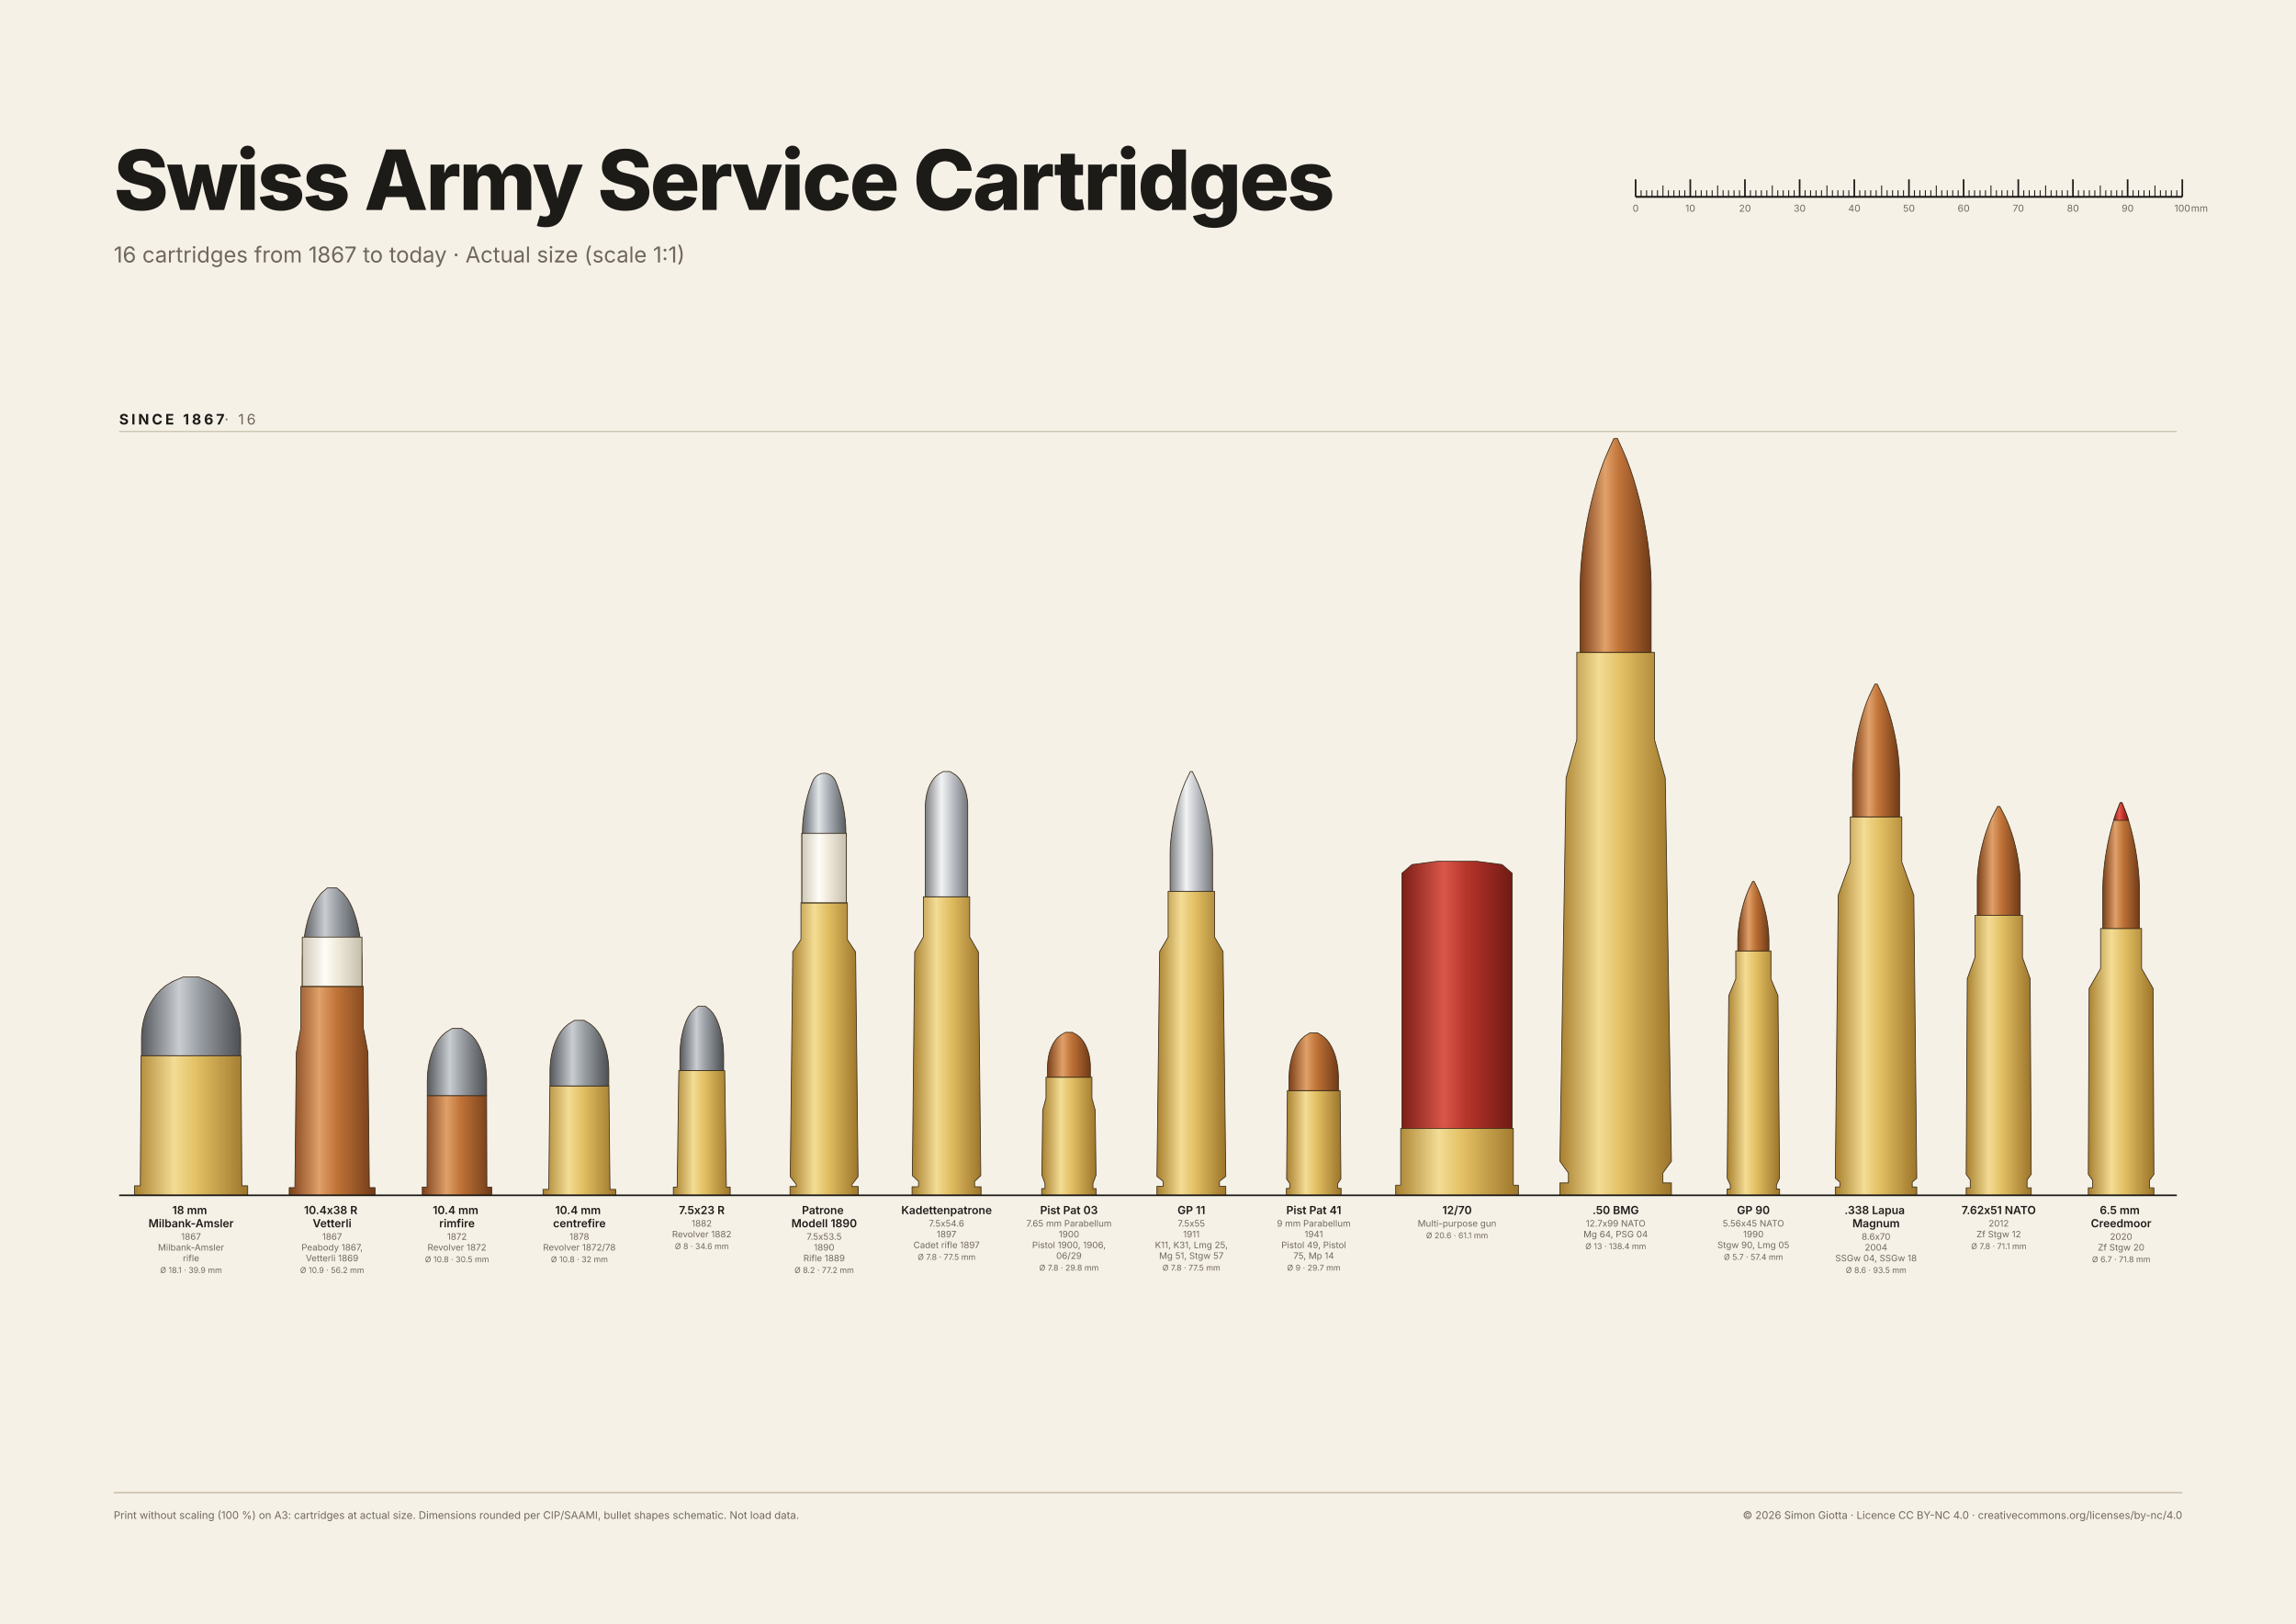
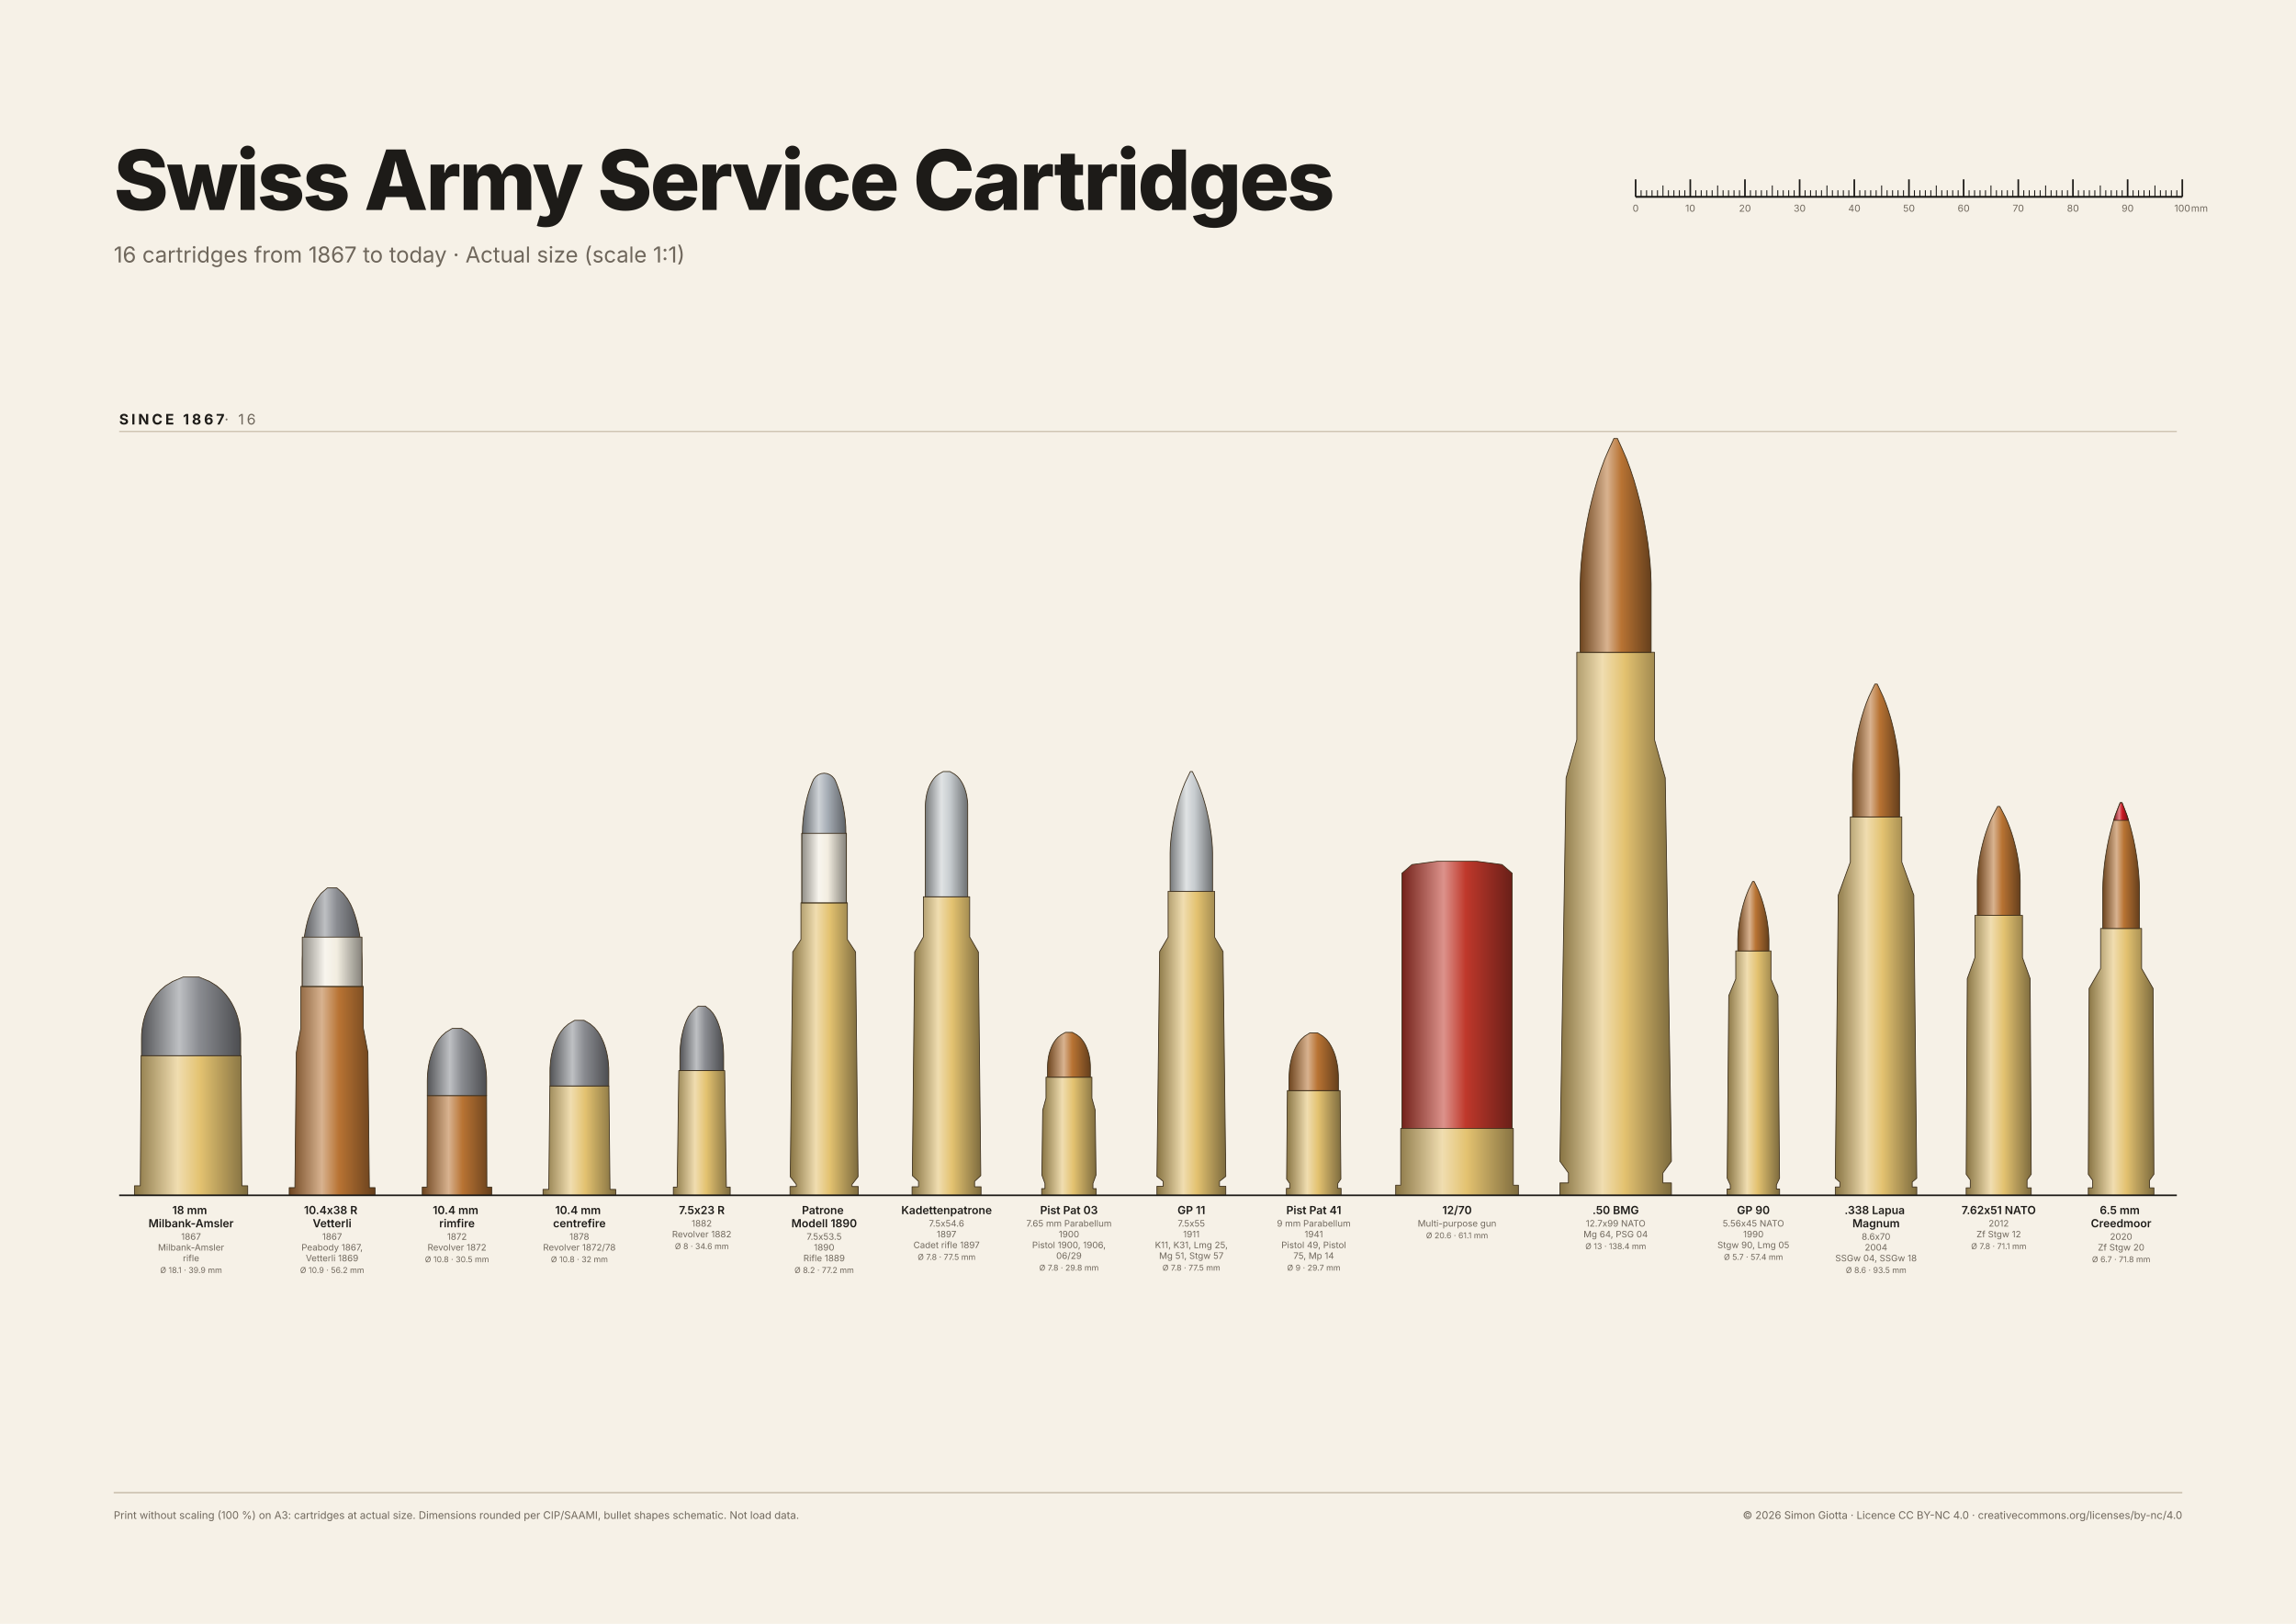
<svg xmlns="http://www.w3.org/2000/svg" width="420mm" height="297mm" viewBox="0 0 420 297" font-family="Inter, 'Helvetica Neue', Arial, sans-serif">
  <defs>
    <linearGradient id="brass" x1="0" x2="1" y1="0" y2="0">
-       <stop offset="0" stop-color="#a8802f" />
-       <stop offset="0.35" stop-color="#f3dc94" />
-       <stop offset="0.55" stop-color="#e2bf63" />
-       <stop offset="1" stop-color="#9c752a" />
+       <stop offset="0" stop-color="#887443" />
+       <stop offset="0.38" stop-color="#f0ddb0" />
+       <stop offset="0.58" stop-color="#e3c270" />
+       <stop offset="1" stop-color="#7d6b3e" />
    </linearGradient>
    <linearGradient id="copper" x1="0" x2="1" y1="0" y2="0">
-       <stop offset="0" stop-color="#7c4019" />
-       <stop offset="0.35" stop-color="#e0a06a" />
-       <stop offset="0.55" stop-color="#c07438" />
-       <stop offset="1" stop-color="#713a17" />
+       <stop offset="0" stop-color="#6e451f" />
+       <stop offset="0.38" stop-color="#d8b28f" />
+       <stop offset="0.58" stop-color="#b87333" />
+       <stop offset="1" stop-color="#653f1c" />
    </linearGradient>
    <linearGradient id="lead" x1="0" x2="1" y1="0" y2="0">
-       <stop offset="0" stop-color="#55585c" />
-       <stop offset="0.38" stop-color="#c9cdd1" />
-       <stop offset="0.58" stop-color="#9a9fa5" />
-       <stop offset="1" stop-color="#4c4f53" />
+       <stop offset="0" stop-color="#535457" />
+       <stop offset="0.38" stop-color="#bec0c3" />
+       <stop offset="0.58" stop-color="#8a8c91" />
+       <stop offset="1" stop-color="#4c4d50" />
    </linearGradient>
    <linearGradient id="steel" x1="0" x2="1" y1="0" y2="0">
-       <stop offset="0" stop-color="#5f656b" />
-       <stop offset="0.38" stop-color="#e1e5e8" />
-       <stop offset="0.58" stop-color="#aeb4ba" />
-       <stop offset="1" stop-color="#565b60" />
+       <stop offset="0" stop-color="#63686d" />
+       <stop offset="0.38" stop-color="#ced2d6" />
+       <stop offset="0.58" stop-color="#a6adb5" />
+       <stop offset="1" stop-color="#5b5f64" />
+     </linearGradient>
+     <linearGradient id="lacquered" x1="0" x2="1" y1="0" y2="0">
+       <stop offset="0" stop-color="#404032" />
+       <stop offset="0.38" stop-color="#aeaea1" />
+       <stop offset="0.58" stop-color="#6b6b54" />
+       <stop offset="1" stop-color="#3b3b2e" />
+     </linearGradient>
+     <linearGradient id="nickel" x1="0" x2="1" y1="0" y2="0">
+       <stop offset="0" stop-color="#777a7c" />
+       <stop offset="0.38" stop-color="#e0e3e4" />
+       <stop offset="0.58" stop-color="#c7cccf" />
+       <stop offset="1" stop-color="#6d7072" />
+     </linearGradient>
+     <linearGradient id="aluminium" x1="0" x2="1" y1="0" y2="0">
+       <stop offset="0" stop-color="#65686a" />
+       <stop offset="0.38" stop-color="#cfd2d4" />
+       <stop offset="0.58" stop-color="#a8adb0" />
+       <stop offset="1" stop-color="#5d5f61" />
    </linearGradient>
    <linearGradient id="paper" x1="0" x2="1" y1="0" y2="0">
-       <stop offset="0" stop-color="#cfc8b8" />
-       <stop offset="0.38" stop-color="#fffdf7" />
-       <stop offset="0.58" stop-color="#f1ebdd" />
-       <stop offset="1" stop-color="#c6bfae" />
-     </linearGradient>
-     <linearGradient id="nickel" x1="0" x2="1" y1="0" y2="0">
-       <stop offset="0" stop-color="#7d8084" />
-       <stop offset="0.38" stop-color="#f2f3f4" />
-       <stop offset="0.58" stop-color="#c9ccd0" />
-       <stop offset="1" stop-color="#74777b" />
+       <stop offset="0" stop-color="#918e87" />
+       <stop offset="0.38" stop-color="#f8f5ee" />
+       <stop offset="0.58" stop-color="#f2ede0" />
+       <stop offset="1" stop-color="#85827b" />
+     </linearGradient>
+     <linearGradient id="plastic" x1="0" x2="1" y1="0" y2="0">
+       <stop offset="0" stop-color="#949493" />
+       <stop offset="0.38" stop-color="#fbfbf9" />
+       <stop offset="0.58" stop-color="#f7f7f5" />
+       <stop offset="1" stop-color="#888887" />
    </linearGradient>
    <linearGradient id="polymer" x1="0" x2="1" y1="0" y2="0">
-       <stop offset="0" stop-color="#8a1c1c" />
-       <stop offset="0.38" stop-color="#e8584a" />
-       <stop offset="0.58" stop-color="#c73a2e" />
-       <stop offset="1" stop-color="#7a1818" />
+       <stop offset="0" stop-color="#7a0f15" />
+       <stop offset="0.38" stop-color="#e38186" />
+       <stop offset="0.58" stop-color="#cc1a24" />
+       <stop offset="1" stop-color="#700e14" />
    </linearGradient>
    <linearGradient id="hull" x1="0" x2="1" y1="0" y2="0">
-       <stop offset="0" stop-color="#7d1d17" />
-       <stop offset="0.38" stop-color="#d9574a" />
-       <stop offset="0.58" stop-color="#b7352b" />
-       <stop offset="1" stop-color="#701a14" />
+       <stop offset="0" stop-color="#73221a" />
+       <stop offset="0.38" stop-color="#dc928b" />
+       <stop offset="0.58" stop-color="#bf382b" />
+       <stop offset="1" stop-color="#691f18" />
    </linearGradient>
  </defs>
  <rect width="420" height="297" fill="#f6f1e7" />
  <text x="20.8" y="38.40" font-size="15.20" font-weight="800" letter-spacing="-0.4" fill="#1d1b18">Swiss Army Service Cartridges</text>
  <text x="20.8" y="48.00" font-size="4.00" fill="#6f675c">16 cartridges from 1867 to today · Actual size (scale 1:1)</text>
  <g font-size="1.76" fill="#6f675c" text-anchor="middle">
    <line x1="299.2" x2="399.2" y1="36" y2="36" stroke="#1d1b18" stroke-width="0.35" />
    <line x1="299.200" x2="299.200" y1="36" y2="32.800" stroke="#1d1b18" stroke-width="0.3" />
    <text x="299.200" y="38.720">0</text>
    <line x1="300.200" x2="300.200" y1="36" y2="34.800" stroke="#1d1b18" stroke-width="0.18" />
    <line x1="301.200" x2="301.200" y1="36" y2="34.800" stroke="#1d1b18" stroke-width="0.18" />
    <line x1="302.200" x2="302.200" y1="36" y2="34.800" stroke="#1d1b18" stroke-width="0.18" />
    <line x1="303.200" x2="303.200" y1="36" y2="34.800" stroke="#1d1b18" stroke-width="0.18" />
    <line x1="304.200" x2="304.200" y1="36" y2="33.920" stroke="#1d1b18" stroke-width="0.18" />
    <line x1="305.200" x2="305.200" y1="36" y2="34.800" stroke="#1d1b18" stroke-width="0.18" />
    <line x1="306.200" x2="306.200" y1="36" y2="34.800" stroke="#1d1b18" stroke-width="0.18" />
    <line x1="307.200" x2="307.200" y1="36" y2="34.800" stroke="#1d1b18" stroke-width="0.18" />
    <line x1="308.200" x2="308.200" y1="36" y2="34.800" stroke="#1d1b18" stroke-width="0.18" />
    <line x1="309.200" x2="309.200" y1="36" y2="32.800" stroke="#1d1b18" stroke-width="0.3" />
    <text x="309.200" y="38.720">10</text>
    <line x1="310.200" x2="310.200" y1="36" y2="34.800" stroke="#1d1b18" stroke-width="0.18" />
    <line x1="311.200" x2="311.200" y1="36" y2="34.800" stroke="#1d1b18" stroke-width="0.18" />
    <line x1="312.200" x2="312.200" y1="36" y2="34.800" stroke="#1d1b18" stroke-width="0.18" />
    <line x1="313.200" x2="313.200" y1="36" y2="34.800" stroke="#1d1b18" stroke-width="0.18" />
    <line x1="314.200" x2="314.200" y1="36" y2="33.920" stroke="#1d1b18" stroke-width="0.18" />
    <line x1="315.200" x2="315.200" y1="36" y2="34.800" stroke="#1d1b18" stroke-width="0.18" />
    <line x1="316.200" x2="316.200" y1="36" y2="34.800" stroke="#1d1b18" stroke-width="0.18" />
    <line x1="317.200" x2="317.200" y1="36" y2="34.800" stroke="#1d1b18" stroke-width="0.18" />
    <line x1="318.200" x2="318.200" y1="36" y2="34.800" stroke="#1d1b18" stroke-width="0.18" />
    <line x1="319.200" x2="319.200" y1="36" y2="32.800" stroke="#1d1b18" stroke-width="0.3" />
    <text x="319.200" y="38.720">20</text>
    <line x1="320.200" x2="320.200" y1="36" y2="34.800" stroke="#1d1b18" stroke-width="0.18" />
    <line x1="321.200" x2="321.200" y1="36" y2="34.800" stroke="#1d1b18" stroke-width="0.18" />
    <line x1="322.200" x2="322.200" y1="36" y2="34.800" stroke="#1d1b18" stroke-width="0.18" />
    <line x1="323.200" x2="323.200" y1="36" y2="34.800" stroke="#1d1b18" stroke-width="0.18" />
    <line x1="324.200" x2="324.200" y1="36" y2="33.920" stroke="#1d1b18" stroke-width="0.18" />
    <line x1="325.200" x2="325.200" y1="36" y2="34.800" stroke="#1d1b18" stroke-width="0.18" />
    <line x1="326.200" x2="326.200" y1="36" y2="34.800" stroke="#1d1b18" stroke-width="0.18" />
    <line x1="327.200" x2="327.200" y1="36" y2="34.800" stroke="#1d1b18" stroke-width="0.18" />
    <line x1="328.200" x2="328.200" y1="36" y2="34.800" stroke="#1d1b18" stroke-width="0.18" />
    <line x1="329.200" x2="329.200" y1="36" y2="32.800" stroke="#1d1b18" stroke-width="0.3" />
    <text x="329.200" y="38.720">30</text>
    <line x1="330.200" x2="330.200" y1="36" y2="34.800" stroke="#1d1b18" stroke-width="0.18" />
    <line x1="331.200" x2="331.200" y1="36" y2="34.800" stroke="#1d1b18" stroke-width="0.18" />
    <line x1="332.200" x2="332.200" y1="36" y2="34.800" stroke="#1d1b18" stroke-width="0.18" />
    <line x1="333.200" x2="333.200" y1="36" y2="34.800" stroke="#1d1b18" stroke-width="0.18" />
    <line x1="334.200" x2="334.200" y1="36" y2="33.920" stroke="#1d1b18" stroke-width="0.18" />
    <line x1="335.200" x2="335.200" y1="36" y2="34.800" stroke="#1d1b18" stroke-width="0.18" />
    <line x1="336.200" x2="336.200" y1="36" y2="34.800" stroke="#1d1b18" stroke-width="0.18" />
    <line x1="337.200" x2="337.200" y1="36" y2="34.800" stroke="#1d1b18" stroke-width="0.18" />
    <line x1="338.200" x2="338.200" y1="36" y2="34.800" stroke="#1d1b18" stroke-width="0.18" />
    <line x1="339.200" x2="339.200" y1="36" y2="32.800" stroke="#1d1b18" stroke-width="0.3" />
    <text x="339.200" y="38.720">40</text>
    <line x1="340.200" x2="340.200" y1="36" y2="34.800" stroke="#1d1b18" stroke-width="0.18" />
    <line x1="341.200" x2="341.200" y1="36" y2="34.800" stroke="#1d1b18" stroke-width="0.18" />
    <line x1="342.200" x2="342.200" y1="36" y2="34.800" stroke="#1d1b18" stroke-width="0.18" />
    <line x1="343.200" x2="343.200" y1="36" y2="34.800" stroke="#1d1b18" stroke-width="0.18" />
    <line x1="344.200" x2="344.200" y1="36" y2="33.920" stroke="#1d1b18" stroke-width="0.18" />
    <line x1="345.200" x2="345.200" y1="36" y2="34.800" stroke="#1d1b18" stroke-width="0.18" />
    <line x1="346.200" x2="346.200" y1="36" y2="34.800" stroke="#1d1b18" stroke-width="0.18" />
    <line x1="347.200" x2="347.200" y1="36" y2="34.800" stroke="#1d1b18" stroke-width="0.18" />
    <line x1="348.200" x2="348.200" y1="36" y2="34.800" stroke="#1d1b18" stroke-width="0.18" />
    <line x1="349.200" x2="349.200" y1="36" y2="32.800" stroke="#1d1b18" stroke-width="0.3" />
    <text x="349.200" y="38.720">50</text>
    <line x1="350.200" x2="350.200" y1="36" y2="34.800" stroke="#1d1b18" stroke-width="0.18" />
    <line x1="351.200" x2="351.200" y1="36" y2="34.800" stroke="#1d1b18" stroke-width="0.18" />
    <line x1="352.200" x2="352.200" y1="36" y2="34.800" stroke="#1d1b18" stroke-width="0.18" />
    <line x1="353.200" x2="353.200" y1="36" y2="34.800" stroke="#1d1b18" stroke-width="0.18" />
    <line x1="354.200" x2="354.200" y1="36" y2="33.920" stroke="#1d1b18" stroke-width="0.18" />
    <line x1="355.200" x2="355.200" y1="36" y2="34.800" stroke="#1d1b18" stroke-width="0.18" />
    <line x1="356.200" x2="356.200" y1="36" y2="34.800" stroke="#1d1b18" stroke-width="0.18" />
    <line x1="357.200" x2="357.200" y1="36" y2="34.800" stroke="#1d1b18" stroke-width="0.18" />
    <line x1="358.200" x2="358.200" y1="36" y2="34.800" stroke="#1d1b18" stroke-width="0.18" />
    <line x1="359.200" x2="359.200" y1="36" y2="32.800" stroke="#1d1b18" stroke-width="0.3" />
    <text x="359.200" y="38.720">60</text>
    <line x1="360.200" x2="360.200" y1="36" y2="34.800" stroke="#1d1b18" stroke-width="0.18" />
    <line x1="361.200" x2="361.200" y1="36" y2="34.800" stroke="#1d1b18" stroke-width="0.18" />
    <line x1="362.200" x2="362.200" y1="36" y2="34.800" stroke="#1d1b18" stroke-width="0.18" />
    <line x1="363.200" x2="363.200" y1="36" y2="34.800" stroke="#1d1b18" stroke-width="0.18" />
    <line x1="364.200" x2="364.200" y1="36" y2="33.920" stroke="#1d1b18" stroke-width="0.18" />
    <line x1="365.200" x2="365.200" y1="36" y2="34.800" stroke="#1d1b18" stroke-width="0.18" />
    <line x1="366.200" x2="366.200" y1="36" y2="34.800" stroke="#1d1b18" stroke-width="0.18" />
    <line x1="367.200" x2="367.200" y1="36" y2="34.800" stroke="#1d1b18" stroke-width="0.18" />
    <line x1="368.200" x2="368.200" y1="36" y2="34.800" stroke="#1d1b18" stroke-width="0.18" />
    <line x1="369.200" x2="369.200" y1="36" y2="32.800" stroke="#1d1b18" stroke-width="0.3" />
    <text x="369.200" y="38.720">70</text>
    <line x1="370.200" x2="370.200" y1="36" y2="34.800" stroke="#1d1b18" stroke-width="0.18" />
    <line x1="371.200" x2="371.200" y1="36" y2="34.800" stroke="#1d1b18" stroke-width="0.18" />
    <line x1="372.200" x2="372.200" y1="36" y2="34.800" stroke="#1d1b18" stroke-width="0.18" />
    <line x1="373.200" x2="373.200" y1="36" y2="34.800" stroke="#1d1b18" stroke-width="0.18" />
    <line x1="374.200" x2="374.200" y1="36" y2="33.920" stroke="#1d1b18" stroke-width="0.18" />
    <line x1="375.200" x2="375.200" y1="36" y2="34.800" stroke="#1d1b18" stroke-width="0.18" />
    <line x1="376.200" x2="376.200" y1="36" y2="34.800" stroke="#1d1b18" stroke-width="0.18" />
    <line x1="377.200" x2="377.200" y1="36" y2="34.800" stroke="#1d1b18" stroke-width="0.18" />
    <line x1="378.200" x2="378.200" y1="36" y2="34.800" stroke="#1d1b18" stroke-width="0.18" />
    <line x1="379.200" x2="379.200" y1="36" y2="32.800" stroke="#1d1b18" stroke-width="0.3" />
    <text x="379.200" y="38.720">80</text>
    <line x1="380.200" x2="380.200" y1="36" y2="34.800" stroke="#1d1b18" stroke-width="0.18" />
    <line x1="381.200" x2="381.200" y1="36" y2="34.800" stroke="#1d1b18" stroke-width="0.18" />
    <line x1="382.200" x2="382.200" y1="36" y2="34.800" stroke="#1d1b18" stroke-width="0.18" />
    <line x1="383.200" x2="383.200" y1="36" y2="34.800" stroke="#1d1b18" stroke-width="0.18" />
    <line x1="384.200" x2="384.200" y1="36" y2="33.920" stroke="#1d1b18" stroke-width="0.18" />
    <line x1="385.200" x2="385.200" y1="36" y2="34.800" stroke="#1d1b18" stroke-width="0.18" />
    <line x1="386.200" x2="386.200" y1="36" y2="34.800" stroke="#1d1b18" stroke-width="0.18" />
    <line x1="387.200" x2="387.200" y1="36" y2="34.800" stroke="#1d1b18" stroke-width="0.18" />
    <line x1="388.200" x2="388.200" y1="36" y2="34.800" stroke="#1d1b18" stroke-width="0.18" />
    <line x1="389.200" x2="389.200" y1="36" y2="32.800" stroke="#1d1b18" stroke-width="0.3" />
    <text x="389.200" y="38.720">90</text>
    <line x1="390.200" x2="390.200" y1="36" y2="34.800" stroke="#1d1b18" stroke-width="0.18" />
    <line x1="391.200" x2="391.200" y1="36" y2="34.800" stroke="#1d1b18" stroke-width="0.18" />
    <line x1="392.200" x2="392.200" y1="36" y2="34.800" stroke="#1d1b18" stroke-width="0.18" />
    <line x1="393.200" x2="393.200" y1="36" y2="34.800" stroke="#1d1b18" stroke-width="0.18" />
    <line x1="394.200" x2="394.200" y1="36" y2="33.920" stroke="#1d1b18" stroke-width="0.18" />
    <line x1="395.200" x2="395.200" y1="36" y2="34.800" stroke="#1d1b18" stroke-width="0.18" />
    <line x1="396.200" x2="396.200" y1="36" y2="34.800" stroke="#1d1b18" stroke-width="0.18" />
    <line x1="397.200" x2="397.200" y1="36" y2="34.800" stroke="#1d1b18" stroke-width="0.18" />
    <line x1="398.200" x2="398.200" y1="36" y2="34.800" stroke="#1d1b18" stroke-width="0.18" />
    <line x1="399.200" x2="399.200" y1="36" y2="32.800" stroke="#1d1b18" stroke-width="0.3" />
    <text x="399.200" y="38.720">100</text>
    <text x="400.80" y="38.720" text-anchor="start">mm</text>
  </g>
  <g transform="translate(24.595 178.696) scale(1.0)">
    <path d="M20.72 39.92 L20.72 38.18 L19.65 38.18 L19.49 14.38 L1.22 14.38 L1.07 38.18 L0.00 38.18 L0.00 39.92 Z" fill="url(#brass)" stroke="#3a2c18" stroke-width="0.140" stroke-linejoin="round" />
    <path d="M19.43 14.38 L19.43 11.22 L19.41 10.42 L19.34 9.61 L19.22 8.81 L19.06 8.01 L18.84 7.21 L18.56 6.41 L18.22 5.61 L17.81 4.81 L17.31 4.01 L16.71 3.20 L15.97 2.40 L15.03 1.60 L13.73 0.80 L11.81 0.00 L10.36 0.00 L8.91 0.00 L6.99 0.80 L5.69 1.60 L4.75 2.40 L4.01 3.20 L3.41 4.01 L2.91 4.81 L2.50 5.61 L2.16 6.41 L1.88 7.21 L1.66 8.01 L1.50 8.81 L1.38 9.61 L1.31 10.42 L1.29 11.22 L1.29 14.38 Z" fill="url(#lead)" stroke="#3a2c18" stroke-width="0.140" stroke-linejoin="round" />
  </g>
  <text x="34.95" y="222.06" text-anchor="middle" font-size="2.04" font-weight="600" fill="#1d1b18">
    <tspan x="34.95" dy="0.00">18 mm</tspan>
    <tspan x="34.95" dy="2.41">Milbank-Amsler</tspan>
  </text>
  <text x="34.95" y="226.75" text-anchor="middle" font-size="1.64" fill="#6f675c">1867</text>
  <text x="34.95" y="228.72" text-anchor="middle" font-size="1.64" fill="#6f675c">Milbank-Amsler</text>
  <text x="34.95" y="230.69" text-anchor="middle" font-size="1.64" fill="#6f675c">rifle</text>
  <text x="34.95" y="232.83" text-anchor="middle" font-size="1.48" fill="#6f675c" font-variant-numeric="tabular-nums">Ø 18.1 · 39.9 mm</text>
  <g transform="translate(52.904 162.396) scale(1.0)">
    <path d="M15.70 56.22 L15.70 54.82 L14.66 54.82 L14.40 30.11 L13.56 25.65 L13.56 18.01 L2.13 18.01 L2.13 25.65 L1.30 30.11 L1.04 54.82 L0.00 54.82 L0.00 56.22 Z" fill="url(#copper)" stroke="#3a2c18" stroke-width="0.140" stroke-linejoin="round" />
    <path d="M13.31 18.01 L13.31 14.05 L13.30 13.04 L13.25 12.04 L13.18 11.04 L13.08 10.03 L12.95 9.03 L12.78 8.03 L12.58 7.02 L12.33 6.02 L12.03 5.02 L11.67 4.01 L11.23 3.01 L10.66 2.01 L9.88 1.00 L8.72 0.00 L7.85 0.00 L6.98 0.00 L5.82 1.00 L5.04 2.01 L4.47 3.01 L4.03 4.01 L3.67 5.02 L3.37 6.02 L3.12 7.02 L2.92 8.03 L2.75 9.03 L2.62 10.03 L2.52 11.04 L2.45 12.04 L2.40 13.04 L2.39 14.05 L2.39 18.01 Z" fill="url(#lead)" stroke="#3a2c18" stroke-width="0.140" stroke-linejoin="round" />
    <path d="M13.31 18.01 L13.31 9.00 L2.39 9.00 L2.39 18.01 Z" fill="url(#paper)" stroke="#3a2c18" stroke-width="0.140" stroke-linejoin="round" />
  </g>
  <text x="60.75" y="222.06" text-anchor="middle" font-size="2.04" font-weight="600" fill="#1d1b18">
    <tspan x="60.75" dy="0.00">10.4x38 R</tspan>
    <tspan x="60.75" dy="2.41">Vetterli</tspan>
  </text>
  <text x="60.75" y="226.75" text-anchor="middle" font-size="1.64" fill="#6f675c">1867</text>
  <text x="60.75" y="228.72" text-anchor="middle" font-size="1.64" fill="#6f675c">Peabody 1867,</text>
  <text x="60.75" y="230.69" text-anchor="middle" font-size="1.64" fill="#6f675c">Vetterli 1869</text>
  <text x="60.75" y="232.83" text-anchor="middle" font-size="1.48" fill="#6f675c" font-variant-numeric="tabular-nums">Ø 10.9 · 56.2 mm</text>
  <g transform="translate(77.243 188.096) scale(1.0)">
    <path d="M12.70 30.52 L12.70 29.02 L11.82 29.02 L11.77 12.29 L0.92 12.29 L0.88 29.02 L0.00 29.02 L0.00 30.52 Z" fill="url(#copper)" stroke="#3a2c18" stroke-width="0.140" stroke-linejoin="round" />
    <path d="M11.77 12.29 L11.77 9.59 L11.76 8.90 L11.72 8.22 L11.65 7.53 L11.55 6.85 L11.42 6.16 L11.25 5.48 L11.05 4.79 L10.80 4.11 L10.51 3.42 L10.15 2.74 L9.71 2.05 L9.14 1.37 L8.36 0.68 L7.22 0.00 L6.35 0.00 L5.48 0.00 L4.34 0.68 L3.56 1.37 L2.99 2.05 L2.55 2.74 L2.19 3.42 L1.90 4.11 L1.65 4.79 L1.45 5.48 L1.28 6.16 L1.15 6.85 L1.05 7.53 L0.98 8.22 L0.94 8.90 L0.92 9.59 L0.92 12.29 Z" fill="url(#lead)" stroke="#3a2c18" stroke-width="0.140" stroke-linejoin="round" />
  </g>
  <text x="83.59" y="222.06" text-anchor="middle" font-size="2.04" font-weight="600" fill="#1d1b18">
    <tspan x="83.59" dy="0.00">10.4 mm</tspan>
    <tspan x="83.59" dy="2.41">rimfire</tspan>
  </text>
  <text x="83.59" y="226.75" text-anchor="middle" font-size="1.64" fill="#6f675c">1872</text>
  <text x="83.59" y="228.72" text-anchor="middle" font-size="1.64" fill="#6f675c">Revolver 1872</text>
  <text x="83.59" y="230.86" text-anchor="middle" font-size="1.48" fill="#6f675c" font-variant-numeric="tabular-nums">Ø 10.8 · 30.5 mm</text>
  <g transform="translate(99.333 186.616) scale(1.0)">
    <path d="M13.30 32.00 L13.30 30.92 L12.25 30.92 L12.05 12.00 L1.25 12.00 L1.05 30.92 L0.00 30.92 L0.00 32.00 Z" fill="url(#brass)" stroke="#3a2c18" stroke-width="0.140" stroke-linejoin="round" />
    <path d="M12.03 12.00 L12.03 9.36 L12.02 8.69 L11.97 8.02 L11.91 7.35 L11.81 6.69 L11.68 6.02 L11.51 5.35 L11.31 4.68 L11.07 4.01 L10.77 3.34 L10.42 2.67 L9.98 2.01 L9.42 1.34 L8.65 0.67 L7.51 0.00 L6.65 0.00 L5.79 0.00 L4.65 0.67 L3.88 1.34 L3.32 2.01 L2.88 2.67 L2.53 3.34 L2.23 4.01 L1.99 4.68 L1.79 5.35 L1.62 6.02 L1.49 6.69 L1.39 7.35 L1.33 8.02 L1.28 8.69 L1.27 9.36 L1.27 12.00 Z" fill="url(#lead)" stroke="#3a2c18" stroke-width="0.140" stroke-linejoin="round" />
  </g>
  <text x="105.98" y="222.06" text-anchor="middle" font-size="2.04" font-weight="600" fill="#1d1b18">
    <tspan x="105.98" dy="0.00">10.4 mm</tspan>
    <tspan x="105.98" dy="2.41">centrefire</tspan>
  </text>
  <text x="105.98" y="226.75" text-anchor="middle" font-size="1.64" fill="#6f675c">1878</text>
  <text x="105.98" y="228.72" text-anchor="middle" font-size="1.64" fill="#6f675c">Revolver 1872/78</text>
  <text x="105.98" y="230.86" text-anchor="middle" font-size="1.48" fill="#6f675c" font-variant-numeric="tabular-nums">Ø 10.8 · 32 mm</text>
  <g transform="translate(123.172 184.016) scale(1.0)">
    <path d="M10.40 34.60 L10.40 33.10 L9.70 33.10 L9.40 11.80 L1.00 11.80 L0.70 33.10 L0.00 33.10 L0.00 34.60 Z" fill="url(#brass)" stroke="#3a2c18" stroke-width="0.140" stroke-linejoin="round" />
    <path d="M9.20 11.80 L9.20 9.20 L9.19 8.55 L9.16 7.89 L9.11 7.23 L9.03 6.57 L8.94 5.92 L8.81 5.26 L8.66 4.60 L8.48 3.94 L8.26 3.29 L8.00 2.63 L7.67 1.97 L7.26 1.31 L6.68 0.66 L5.84 0.00 L5.20 0.00 L4.56 0.00 L3.72 0.66 L3.14 1.31 L2.73 1.97 L2.40 2.63 L2.14 3.29 L1.92 3.94 L1.74 4.60 L1.59 5.26 L1.46 5.92 L1.37 6.57 L1.29 7.23 L1.24 7.89 L1.21 8.55 L1.20 9.20 L1.20 11.80 Z" fill="url(#lead)" stroke="#3a2c18" stroke-width="0.140" stroke-linejoin="round" />
  </g>
  <text x="128.37" y="222.06" text-anchor="middle" font-size="2.04" font-weight="600" fill="#1d1b18">
    <tspan x="128.37" dy="0.00">7.5x23 R</tspan>
  </text>
  <text x="128.37" y="224.34" text-anchor="middle" font-size="1.64" fill="#6f675c">1882</text>
  <text x="128.37" y="226.31" text-anchor="middle" font-size="1.64" fill="#6f675c">Revolver 1882</text>
  <text x="128.37" y="228.46" text-anchor="middle" font-size="1.48" fill="#6f675c" font-variant-numeric="tabular-nums">Ø 8 · 34.6 mm</text>
  <g transform="translate(144.512 141.416) scale(1.0)">
    <path d="M12.50 77.20 L12.50 75.60 L11.35 75.60 L11.35 75.21 L12.45 73.80 L12.00 32.70 L10.50 30.43 L10.50 23.70 L2.00 23.70 L2.00 30.43 L0.50 32.70 L0.05 73.80 L1.15 75.21 L1.15 75.60 L0.00 75.60 L0.00 77.20 Z" fill="url(#brass)" stroke="#3a2c18" stroke-width="0.140" stroke-linejoin="round" />
    <path d="M10.32 23.70 L10.32 11.00 L10.22 11.00 L10.20 9.77 L10.11 8.55 L9.96 7.37 L9.77 6.23 L9.54 5.15 L9.28 4.14 L9.00 3.22 L8.71 2.40 L8.44 1.69 L8.16 1.09 L7.77 0.62 L7.31 0.28 L6.79 0.07 L6.25 0.00 L5.71 0.07 L5.19 0.28 L4.73 0.62 L4.34 1.09 L4.06 1.69 L3.79 2.40 L3.50 3.22 L3.22 4.14 L2.96 5.15 L2.73 6.23 L2.54 7.37 L2.39 8.55 L2.30 9.77 L2.27 11.00 L2.17 11.00 L2.17 23.70 Z" fill="url(#steel)" stroke="#3a2c18" stroke-width="0.140" stroke-linejoin="round" />
    <path d="M10.32 23.70 L10.32 11.00 L2.17 11.00 L2.17 23.70 Z" fill="url(#paper)" stroke="#3a2c18" stroke-width="0.140" stroke-linejoin="round" />
  </g>
  <text x="150.76" y="222.06" text-anchor="middle" font-size="2.04" font-weight="600" fill="#1d1b18">
    <tspan x="150.76" dy="0.00">Patrone</tspan>
    <tspan x="150.76" dy="2.41">Modell 1890</tspan>
  </text>
  <text x="150.76" y="226.75" text-anchor="middle" font-size="1.64" fill="#6f675c">7.5x53.5</text>
  <text x="150.76" y="228.72" text-anchor="middle" font-size="1.64" fill="#6f675c">1890</text>
  <text x="150.76" y="230.69" text-anchor="middle" font-size="1.64" fill="#6f675c">Rifle 1889</text>
  <text x="150.76" y="232.83" text-anchor="middle" font-size="1.48" fill="#6f675c" font-variant-numeric="tabular-nums">Ø 8.2 · 77.2 mm</text>
  <g transform="translate(166.841 141.116) scale(1.0)">
    <path d="M12.62 77.50 L12.62 75.94 L11.44 75.94 L11.44 74.95 L12.57 73.90 L12.13 33.00 L10.54 30.25 L10.54 22.90 L2.07 22.90 L2.07 30.25 L0.48 33.00 L0.05 73.90 L1.18 74.95 L1.18 75.94 L0.00 75.94 L0.00 77.50 Z" fill="url(#brass)" stroke="#3a2c18" stroke-width="0.140" stroke-linejoin="round" />
    <path d="M10.18 22.90 L10.18 6.40 L10.18 5.94 L10.15 5.49 L10.09 5.03 L10.02 4.57 L9.93 4.11 L9.81 3.66 L9.67 3.20 L9.49 2.74 L9.28 2.29 L9.02 1.83 L8.71 1.37 L8.31 0.91 L7.75 0.46 L6.93 0.00 L6.31 0.00 L5.69 0.00 L4.87 0.46 L4.31 0.91 L3.91 1.37 L3.60 1.83 L3.34 2.29 L3.13 2.74 L2.95 3.20 L2.81 3.66 L2.69 4.11 L2.60 4.57 L2.53 5.03 L2.47 5.49 L2.44 5.94 L2.43 6.40 L2.43 22.90 Z" fill="url(#nickel)" stroke="#3a2c18" stroke-width="0.140" stroke-linejoin="round" />
  </g>
  <text x="173.15" y="222.06" text-anchor="middle" font-size="2.04" font-weight="600" fill="#1d1b18">
    <tspan x="173.15" dy="0.00">Kadettenpatrone</tspan>
  </text>
  <text x="173.15" y="224.34" text-anchor="middle" font-size="1.64" fill="#6f675c">7.5x54.6</text>
  <text x="173.15" y="226.31" text-anchor="middle" font-size="1.64" fill="#6f675c">1897</text>
  <text x="173.15" y="228.28" text-anchor="middle" font-size="1.64" fill="#6f675c">Cadet rifle 1897</text>
  <text x="173.15" y="230.43" text-anchor="middle" font-size="1.48" fill="#6f675c" font-variant-numeric="tabular-nums">Ø 7.8 · 77.5 mm</text>
  <g transform="translate(190.550 188.816) scale(1.0)">
    <path d="M9.98 29.80 L9.98 28.58 L9.38 28.58 L9.38 27.63 L9.94 26.11 L9.79 14.22 L9.19 12.04 L9.19 8.20 L0.79 8.20 L0.79 12.04 L0.19 14.22 L0.04 26.11 L0.60 27.63 L0.60 28.58 L0.00 28.58 L0.00 29.80 Z" fill="url(#brass)" stroke="#3a2c18" stroke-width="0.140" stroke-linejoin="round" />
    <path d="M8.91 8.20 L8.91 6.40 L8.90 5.94 L8.87 5.48 L8.82 5.03 L8.75 4.57 L8.66 4.11 L8.54 3.65 L8.39 3.20 L8.21 2.74 L8.00 2.28 L7.74 1.83 L7.42 1.37 L7.01 0.91 L6.45 0.46 L5.62 0.00 L4.99 0.00 L4.36 0.00 L3.53 0.46 L2.97 0.91 L2.56 1.37 L2.24 1.83 L1.98 2.28 L1.77 2.74 L1.59 3.20 L1.44 3.65 L1.32 4.11 L1.23 4.57 L1.16 5.03 L1.11 5.48 L1.08 5.94 L1.07 6.40 L1.07 8.20 Z" fill="url(#copper)" stroke="#3a2c18" stroke-width="0.140" stroke-linejoin="round" />
  </g>
  <text x="195.54" y="222.06" text-anchor="middle" font-size="2.04" font-weight="600" fill="#1d1b18">
    <tspan x="195.54" dy="0.00">Pist Pat 03</tspan>
  </text>
  <text x="195.54" y="224.34" text-anchor="middle" font-size="1.64" fill="#6f675c">7.65 mm Parabellum</text>
  <text x="195.54" y="226.31" text-anchor="middle" font-size="1.64" fill="#6f675c">1900</text>
  <text x="195.54" y="228.28" text-anchor="middle" font-size="1.64" fill="#6f675c">Pistol 1900, 1906,</text>
  <text x="195.54" y="230.25" text-anchor="middle" font-size="1.64" fill="#6f675c">06/29</text>
  <text x="195.54" y="232.39" text-anchor="middle" font-size="1.48" fill="#6f675c" font-variant-numeric="tabular-nums">Ø 7.8 · 29.8 mm</text>
  <g transform="translate(211.630 141.116) scale(1.0)">
    <path d="M12.60 77.50 L12.60 75.85 L11.45 75.85 L11.45 74.94 L12.60 74.04 L12.10 32.92 L10.55 30.29 L10.55 21.90 L2.05 21.90 L2.05 30.29 L0.50 32.92 L0.00 74.04 L1.15 74.94 L1.15 75.85 L0.00 75.85 L0.00 77.50 Z" fill="url(#brass)" stroke="#3a2c18" stroke-width="0.140" stroke-linejoin="round" />
    <path d="M10.18 21.90 L10.18 14.89 L10.15 13.83 L10.07 12.76 L9.96 11.70 L9.81 10.64 L9.64 9.57 L9.43 8.51 L9.19 7.45 L8.93 6.38 L8.63 5.32 L8.30 4.25 L7.92 3.19 L7.50 2.13 L7.00 1.06 L6.49 0.00 L6.30 0.00 L6.11 0.00 L5.60 1.06 L5.10 2.13 L4.68 3.19 L4.30 4.25 L3.97 5.32 L3.67 6.38 L3.41 7.45 L3.17 8.51 L2.96 9.57 L2.79 10.64 L2.64 11.70 L2.53 12.76 L2.45 13.83 L2.42 14.89 L2.42 21.90 Z" fill="url(#nickel)" stroke="#3a2c18" stroke-width="0.140" stroke-linejoin="round" />
  </g>
  <text x="217.93" y="222.06" text-anchor="middle" font-size="2.04" font-weight="600" fill="#1d1b18">
    <tspan x="217.93" dy="0.00">GP 11</tspan>
  </text>
  <text x="217.93" y="224.34" text-anchor="middle" font-size="1.64" fill="#6f675c">7.5x55</text>
  <text x="217.93" y="226.31" text-anchor="middle" font-size="1.64" fill="#6f675c">1911</text>
  <text x="217.93" y="228.28" text-anchor="middle" font-size="1.64" fill="#6f675c">K11, K31, Lmg 25,</text>
  <text x="217.93" y="230.25" text-anchor="middle" font-size="1.64" fill="#6f675c">Mg 51, Stgw 57</text>
  <text x="217.93" y="232.39" text-anchor="middle" font-size="1.48" fill="#6f675c" font-variant-numeric="tabular-nums">Ø 7.8 · 77.5 mm</text>
  <g transform="translate(235.314 188.926) scale(1.0)">
    <path d="M10.01 29.69 L10.01 28.42 L9.40 28.42 L9.40 27.52 L9.97 26.71 L9.83 10.54 L0.18 10.54 L0.04 26.71 L0.61 27.52 L0.61 28.42 L0.00 28.42 L0.00 29.69 Z" fill="url(#brass)" stroke="#3a2c18" stroke-width="0.140" stroke-linejoin="round" />
    <path d="M9.52 10.54 L9.52 8.22 L9.51 7.63 L9.47 7.05 L9.42 6.46 L9.33 5.87 L9.22 5.29 L9.08 4.70 L8.92 4.11 L8.71 3.52 L8.46 2.94 L8.16 2.35 L7.80 1.76 L7.33 1.17 L6.68 0.59 L5.73 0.00 L5.00 0.00 L4.28 0.00 L3.33 0.59 L2.68 1.17 L2.21 1.76 L1.85 2.35 L1.55 2.94 L1.30 3.52 L1.09 4.11 L0.93 4.70 L0.79 5.29 L0.68 5.87 L0.59 6.46 L0.54 7.05 L0.50 7.63 L0.49 8.22 L0.49 10.54 Z" fill="url(#copper)" stroke="#3a2c18" stroke-width="0.140" stroke-linejoin="round" />
  </g>
  <text x="240.32" y="222.06" text-anchor="middle" font-size="2.04" font-weight="600" fill="#1d1b18">
    <tspan x="240.32" dy="0.00">Pist Pat 41</tspan>
  </text>
  <text x="240.32" y="224.34" text-anchor="middle" font-size="1.64" fill="#6f675c">9 mm Parabellum</text>
  <text x="240.32" y="226.31" text-anchor="middle" font-size="1.64" fill="#6f675c">1941</text>
  <text x="240.32" y="228.28" text-anchor="middle" font-size="1.64" fill="#6f675c">Pistol 49, Pistol</text>
  <text x="240.32" y="230.25" text-anchor="middle" font-size="1.64" fill="#6f675c">75, Mp 14</text>
  <text x="240.32" y="232.39" text-anchor="middle" font-size="1.48" fill="#6f675c" font-variant-numeric="tabular-nums">Ø 9 · 29.7 mm</text>
  <g transform="translate(255.308 157.526) scale(1.0)">
    <path d="M21.32 59.24 L21.32 2.20 L19.46 0.60 L14.83 0.00 L7.62 0.00 L2.98 0.60 L1.13 2.20 L1.13 59.24 Z" fill="url(#hull)" stroke="#3a2c18" stroke-width="0.140" stroke-linejoin="round" />
    <path d="M22.45 61.09 L22.45 59.24 L21.52 59.24 L21.52 48.87 L0.92 48.87 L0.92 59.24 L0.00 59.24 L0.00 61.09 Z" fill="url(#brass)" stroke="#3a2c18" stroke-width="0.140" stroke-linejoin="round" />
  </g>
  <text x="266.53" y="222.06" text-anchor="middle" font-size="2.04" font-weight="600" fill="#1d1b18">
    <tspan x="266.53" dy="0.00">12/70</tspan>
  </text>
  <text x="266.53" y="224.34" text-anchor="middle" font-size="1.64" fill="#6f675c">Multi-purpose gun</text>
  <text x="266.53" y="226.49" text-anchor="middle" font-size="1.48" fill="#6f675c" font-variant-numeric="tabular-nums">Ø 20.6 · 61.1 mm</text>
  <g transform="translate(285.348 80.186) scale(1.0)">
    <path d="M20.40 138.43 L20.40 136.17 L18.84 136.17 L18.84 134.35 L20.40 132.20 L19.27 62.09 L17.31 55.12 L17.31 39.12 L3.09 39.12 L3.09 55.12 L1.13 62.09 L0.00 132.20 L1.56 134.35 L1.56 136.17 L0.00 136.17 L0.00 138.43 Z" fill="url(#brass)" stroke="#3a2c18" stroke-width="0.140" stroke-linejoin="round" />
    <path d="M16.69 39.12 L16.69 26.60 L16.63 24.70 L16.50 22.80 L16.31 20.90 L16.07 19.00 L15.77 17.10 L15.43 15.20 L15.04 13.30 L14.59 11.40 L14.09 9.50 L13.54 7.60 L12.91 5.70 L12.21 3.80 L11.38 1.90 L10.52 0.00 L10.20 0.00 L9.88 0.00 L9.02 1.90 L8.19 3.80 L7.49 5.70 L6.86 7.60 L6.31 9.50 L5.81 11.40 L5.36 13.30 L4.97 15.20 L4.63 17.10 L4.33 19.00 L4.09 20.90 L3.90 22.80 L3.77 24.70 L3.71 26.60 L3.71 39.12 Z" fill="url(#copper)" stroke="#3a2c18" stroke-width="0.140" stroke-linejoin="round" />
  </g>
  <text x="295.55" y="222.06" text-anchor="middle" font-size="2.04" font-weight="600" fill="#1d1b18">
    <tspan x="295.55" dy="0.00">.50 BMG</tspan>
  </text>
  <text x="295.55" y="224.34" text-anchor="middle" font-size="1.64" fill="#6f675c">12.7x99 NATO</text>
  <text x="295.55" y="226.31" text-anchor="middle" font-size="1.64" fill="#6f675c">Mg 64, PSG 04</text>
  <text x="295.55" y="228.46" text-anchor="middle" font-size="1.48" fill="#6f675c" font-variant-numeric="tabular-nums">Ø 13 · 138.4 mm</text>
  <g transform="translate(315.937 161.216) scale(1.0)">
    <path d="M9.60 57.40 L9.60 56.26 L9.02 56.26 L9.02 55.50 L9.59 54.27 L9.30 20.88 L8.02 17.85 L8.02 12.70 L1.58 12.70 L1.58 17.85 L0.30 20.88 L0.01 54.27 L0.58 55.50 L0.58 56.26 L0.00 56.26 L0.00 57.40 Z" fill="url(#brass)" stroke="#3a2c18" stroke-width="0.140" stroke-linejoin="round" />
    <path d="M7.65 12.70 L7.65 10.60 L7.62 9.84 L7.57 9.09 L7.48 8.33 L7.38 7.57 L7.25 6.81 L7.10 6.06 L6.92 5.30 L6.73 4.54 L6.51 3.79 L6.27 3.03 L5.99 2.27 L5.68 1.51 L5.32 0.76 L4.94 0.00 L4.80 0.00 L4.66 0.00 L4.28 0.76 L3.92 1.51 L3.61 2.27 L3.33 3.03 L3.09 3.79 L2.87 4.54 L2.68 5.30 L2.50 6.06 L2.35 6.81 L2.22 7.57 L2.12 8.33 L2.03 9.09 L1.98 9.84 L1.95 10.60 L1.95 12.70 Z" fill="url(#copper)" stroke="#3a2c18" stroke-width="0.140" stroke-linejoin="round" />
  </g>
  <text x="320.74" y="222.06" text-anchor="middle" font-size="2.04" font-weight="600" fill="#1d1b18">
    <tspan x="320.74" dy="0.00">GP 90</tspan>
  </text>
  <text x="320.74" y="224.34" text-anchor="middle" font-size="1.64" fill="#6f675c">5.56x45 NATO</text>
  <text x="320.74" y="226.31" text-anchor="middle" font-size="1.64" fill="#6f675c">1990</text>
  <text x="320.74" y="228.28" text-anchor="middle" font-size="1.64" fill="#6f675c">Stgw 90, Lmg 05</text>
  <text x="320.74" y="230.43" text-anchor="middle" font-size="1.48" fill="#6f675c" font-variant-numeric="tabular-nums">Ø 5.7 · 57.4 mm</text>
  <g transform="translate(335.727 125.116) scale(1.0)">
    <path d="M14.90 93.50 L14.90 91.98 L14.07 91.98 L14.07 91.07 L14.90 90.38 L14.36 38.60 L12.16 32.54 L12.16 24.30 L2.75 24.30 L2.75 32.54 L0.54 38.60 L0.00 90.38 L0.83 91.07 L0.83 91.98 L0.00 91.98 L0.00 93.50 Z" fill="url(#brass)" stroke="#3a2c18" stroke-width="0.140" stroke-linejoin="round" />
    <path d="M11.75 24.30 L11.75 16.52 L11.71 15.34 L11.62 14.16 L11.50 12.98 L11.34 11.80 L11.14 10.62 L10.91 9.44 L10.65 8.26 L10.36 7.08 L10.03 5.90 L9.66 4.72 L9.25 3.54 L8.78 2.36 L8.23 1.18 L7.67 0.00 L7.45 0.00 L7.24 0.00 L6.67 1.18 L6.12 2.36 L5.65 3.54 L5.24 4.72 L4.87 5.90 L4.54 7.08 L4.25 8.26 L3.99 9.44 L3.76 10.62 L3.56 11.80 L3.40 12.98 L3.28 14.16 L3.19 15.34 L3.15 16.52 L3.15 24.30 Z" fill="url(#copper)" stroke="#3a2c18" stroke-width="0.140" stroke-linejoin="round" />
  </g>
  <text x="343.18" y="222.06" text-anchor="middle" font-size="2.04" font-weight="600" fill="#1d1b18">
    <tspan x="343.18" dy="0.00">.338 Lapua</tspan>
    <tspan x="343.18" dy="2.41">Magnum</tspan>
  </text>
  <text x="343.18" y="226.75" text-anchor="middle" font-size="1.64" fill="#6f675c">8.6x70</text>
  <text x="343.18" y="228.72" text-anchor="middle" font-size="1.64" fill="#6f675c">2004</text>
  <text x="343.18" y="230.69" text-anchor="middle" font-size="1.64" fill="#6f675c">SSGw 04, SSGw 18</text>
  <text x="343.18" y="232.83" text-anchor="middle" font-size="1.48" fill="#6f675c" font-variant-numeric="tabular-nums">Ø 8.6 · 93.5 mm</text>
  <g transform="translate(359.666 147.496) scale(1.0)">
    <path d="M11.90 71.12 L11.90 69.75 L11.14 69.75 L11.14 68.31 L11.90 67.27 L11.70 31.50 L10.30 27.65 L10.30 19.92 L1.60 19.92 L1.60 27.65 L0.20 31.50 L0.00 67.27 L0.75 68.31 L0.75 69.75 L0.00 69.75 L0.00 71.12 Z" fill="url(#brass)" stroke="#3a2c18" stroke-width="0.140" stroke-linejoin="round" />
    <path d="M9.88 19.92 L9.88 13.55 L9.84 12.58 L9.76 11.61 L9.64 10.64 L9.50 9.68 L9.32 8.71 L9.11 7.74 L8.87 6.77 L8.61 5.81 L8.31 4.84 L7.97 3.87 L7.59 2.90 L7.16 1.94 L6.66 0.97 L6.15 0.00 L5.95 0.00 L5.75 0.00 L5.24 0.97 L4.74 1.94 L4.31 2.90 L3.93 3.87 L3.59 4.84 L3.29 5.81 L3.03 6.77 L2.79 7.74 L2.58 8.71 L2.40 9.68 L2.26 10.64 L2.14 11.61 L2.06 12.58 L2.03 13.55 L2.03 19.92 Z" fill="url(#copper)" stroke="#3a2c18" stroke-width="0.140" stroke-linejoin="round" />
  </g>
  <text x="365.62" y="222.06" text-anchor="middle" font-size="2.04" font-weight="600" fill="#1d1b18">
    <tspan x="365.62" dy="0.00">7.62x51 NATO</tspan>
  </text>
  <text x="365.62" y="224.34" text-anchor="middle" font-size="1.64" fill="#6f675c">2012</text>
  <text x="365.62" y="226.31" text-anchor="middle" font-size="1.64" fill="#6f675c">Zf Stgw 12</text>
  <text x="365.62" y="228.46" text-anchor="middle" font-size="1.48" fill="#6f675c" font-variant-numeric="tabular-nums">Ø 7.8 · 71.1 mm</text>
  <g transform="translate(382.005 146.816) scale(1.0)">
    <path d="M12.00 71.80 L12.00 70.43 L11.20 70.43 L11.20 69.07 L12.00 67.96 L11.85 33.96 L9.75 30.32 L9.75 23.00 L2.25 23.00 L2.25 30.32 L0.15 33.96 L0.00 67.96 L0.80 69.07 L0.80 70.43 L0.00 70.43 L0.00 71.80 Z" fill="url(#brass)" stroke="#3a2c18" stroke-width="0.140" stroke-linejoin="round" />
    <path d="M9.35 23.00 L9.35 15.64 L9.32 14.52 L9.25 13.41 L9.15 12.29 L9.03 11.17 L8.88 10.05 L8.70 8.94 L8.50 7.82 L8.27 6.70 L8.01 5.59 L7.72 4.47 L7.40 3.35 L7.04 2.23 L6.61 1.12 L6.17 0.00 L6.00 0.00 L5.83 0.00 L5.39 1.12 L4.96 2.23 L4.60 3.35 L4.28 4.47 L3.99 5.59 L3.73 6.70 L3.50 7.82 L3.30 8.94 L3.12 10.05 L2.97 11.17 L2.85 12.29 L2.75 13.41 L2.68 14.52 L2.65 15.64 L2.65 23.00 Z" fill="url(#copper)" stroke="#3a2c18" stroke-width="0.140" stroke-linejoin="round" />
    <path d="M7.36 3.22 L7.04 2.23 L6.61 1.12 L6.17 0.00 L6.00 0.00 L5.83 0.00 L5.39 1.12 L4.96 2.23 L4.64 3.22 Z" fill="url(#polymer)" stroke="#3a2c18" stroke-width="0.140" stroke-linejoin="round" />
  </g>
  <text x="388.01" y="222.06" text-anchor="middle" font-size="2.04" font-weight="600" fill="#1d1b18">
    <tspan x="388.01" dy="0.00">6.5 mm</tspan>
    <tspan x="388.01" dy="2.41">Creedmoor</tspan>
  </text>
  <text x="388.01" y="226.75" text-anchor="middle" font-size="1.64" fill="#6f675c">2020</text>
  <text x="388.01" y="228.72" text-anchor="middle" font-size="1.64" fill="#6f675c">Zf Stgw 20</text>
  <text x="388.01" y="230.86" text-anchor="middle" font-size="1.48" fill="#6f675c" font-variant-numeric="tabular-nums">Ø 6.7 · 71.8 mm</text>
  <text x="21.80" y="77.63" font-size="2.64" font-weight="700" letter-spacing="0.5" fill="#1d1b18">SINCE 1867<tspan fill="#6f675c" font-weight="400"> · 16</tspan>
  </text>
  <line x1="21.80" x2="398.20" y1="78.91" y2="78.91" stroke="#cfc5b3" stroke-width="0.25" />
  <line x1="21.80" x2="398.20" y1="218.62" y2="218.62" stroke="#1d1b18" stroke-width="0.3" />
  <line x1="20.8" x2="399.2" y1="273.00" y2="273.00" stroke="#cfc5b3" stroke-width="0.3" />
  <text x="20.8" y="277.80" font-size="1.92" fill="#6f675c">Print without scaling (100 %) on A3: cartridges at actual size. Dimensions rounded per CIP/SAAMI, bullet shapes schematic. Not load data.</text>
  <text x="399.2" y="277.80" font-size="1.92" fill="#6f675c" text-anchor="end">© 2026 Simon Giotta · Licence CC BY-NC 4.0 · creativecommons.org/licenses/by-nc/4.0</text>
</svg>
